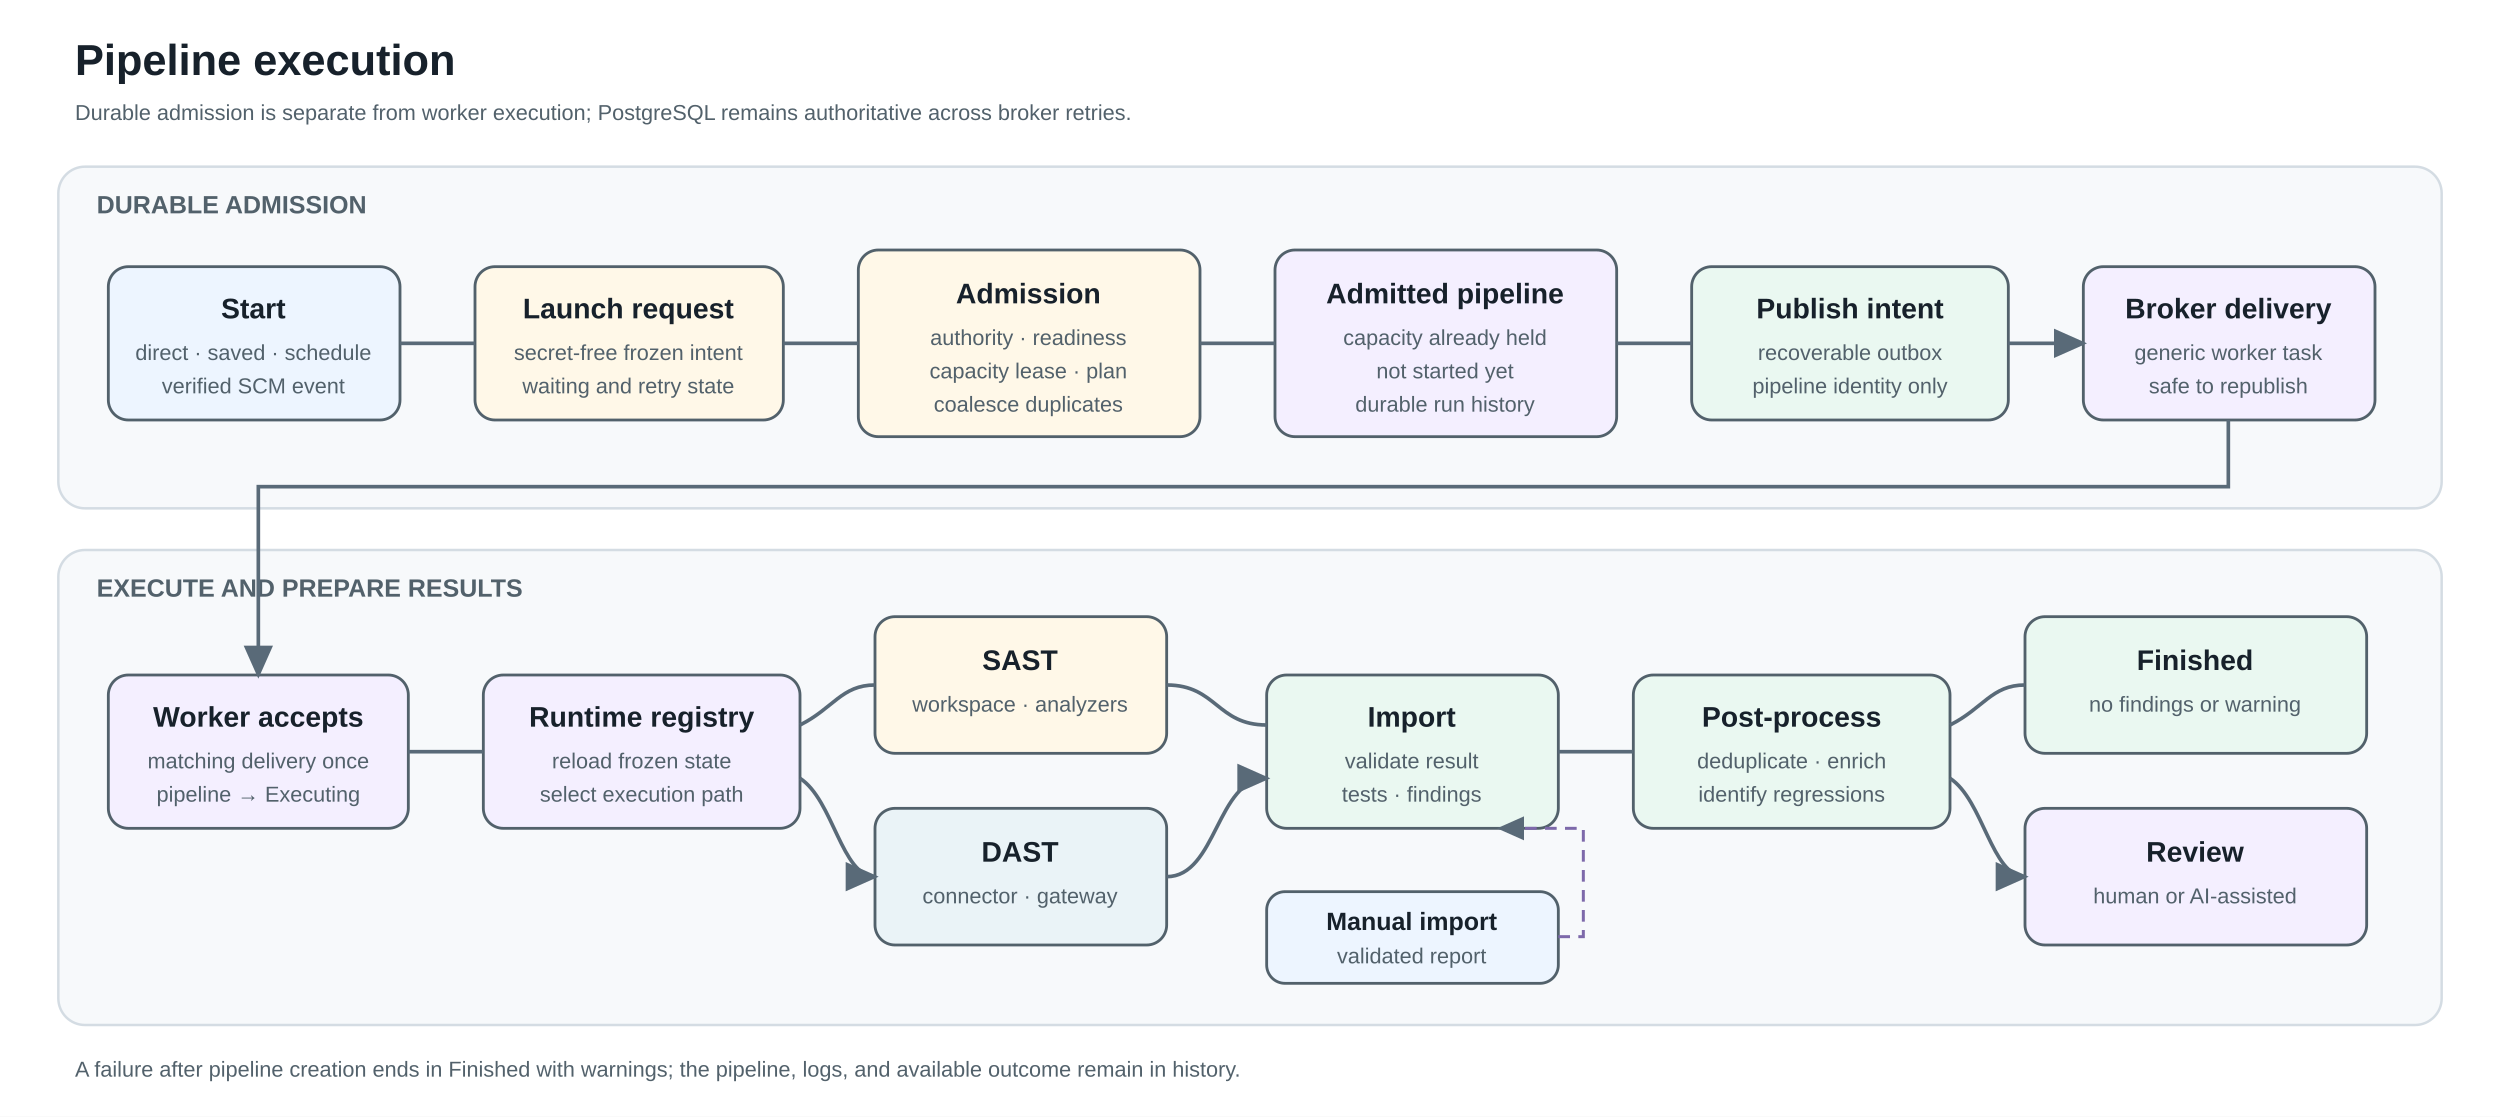
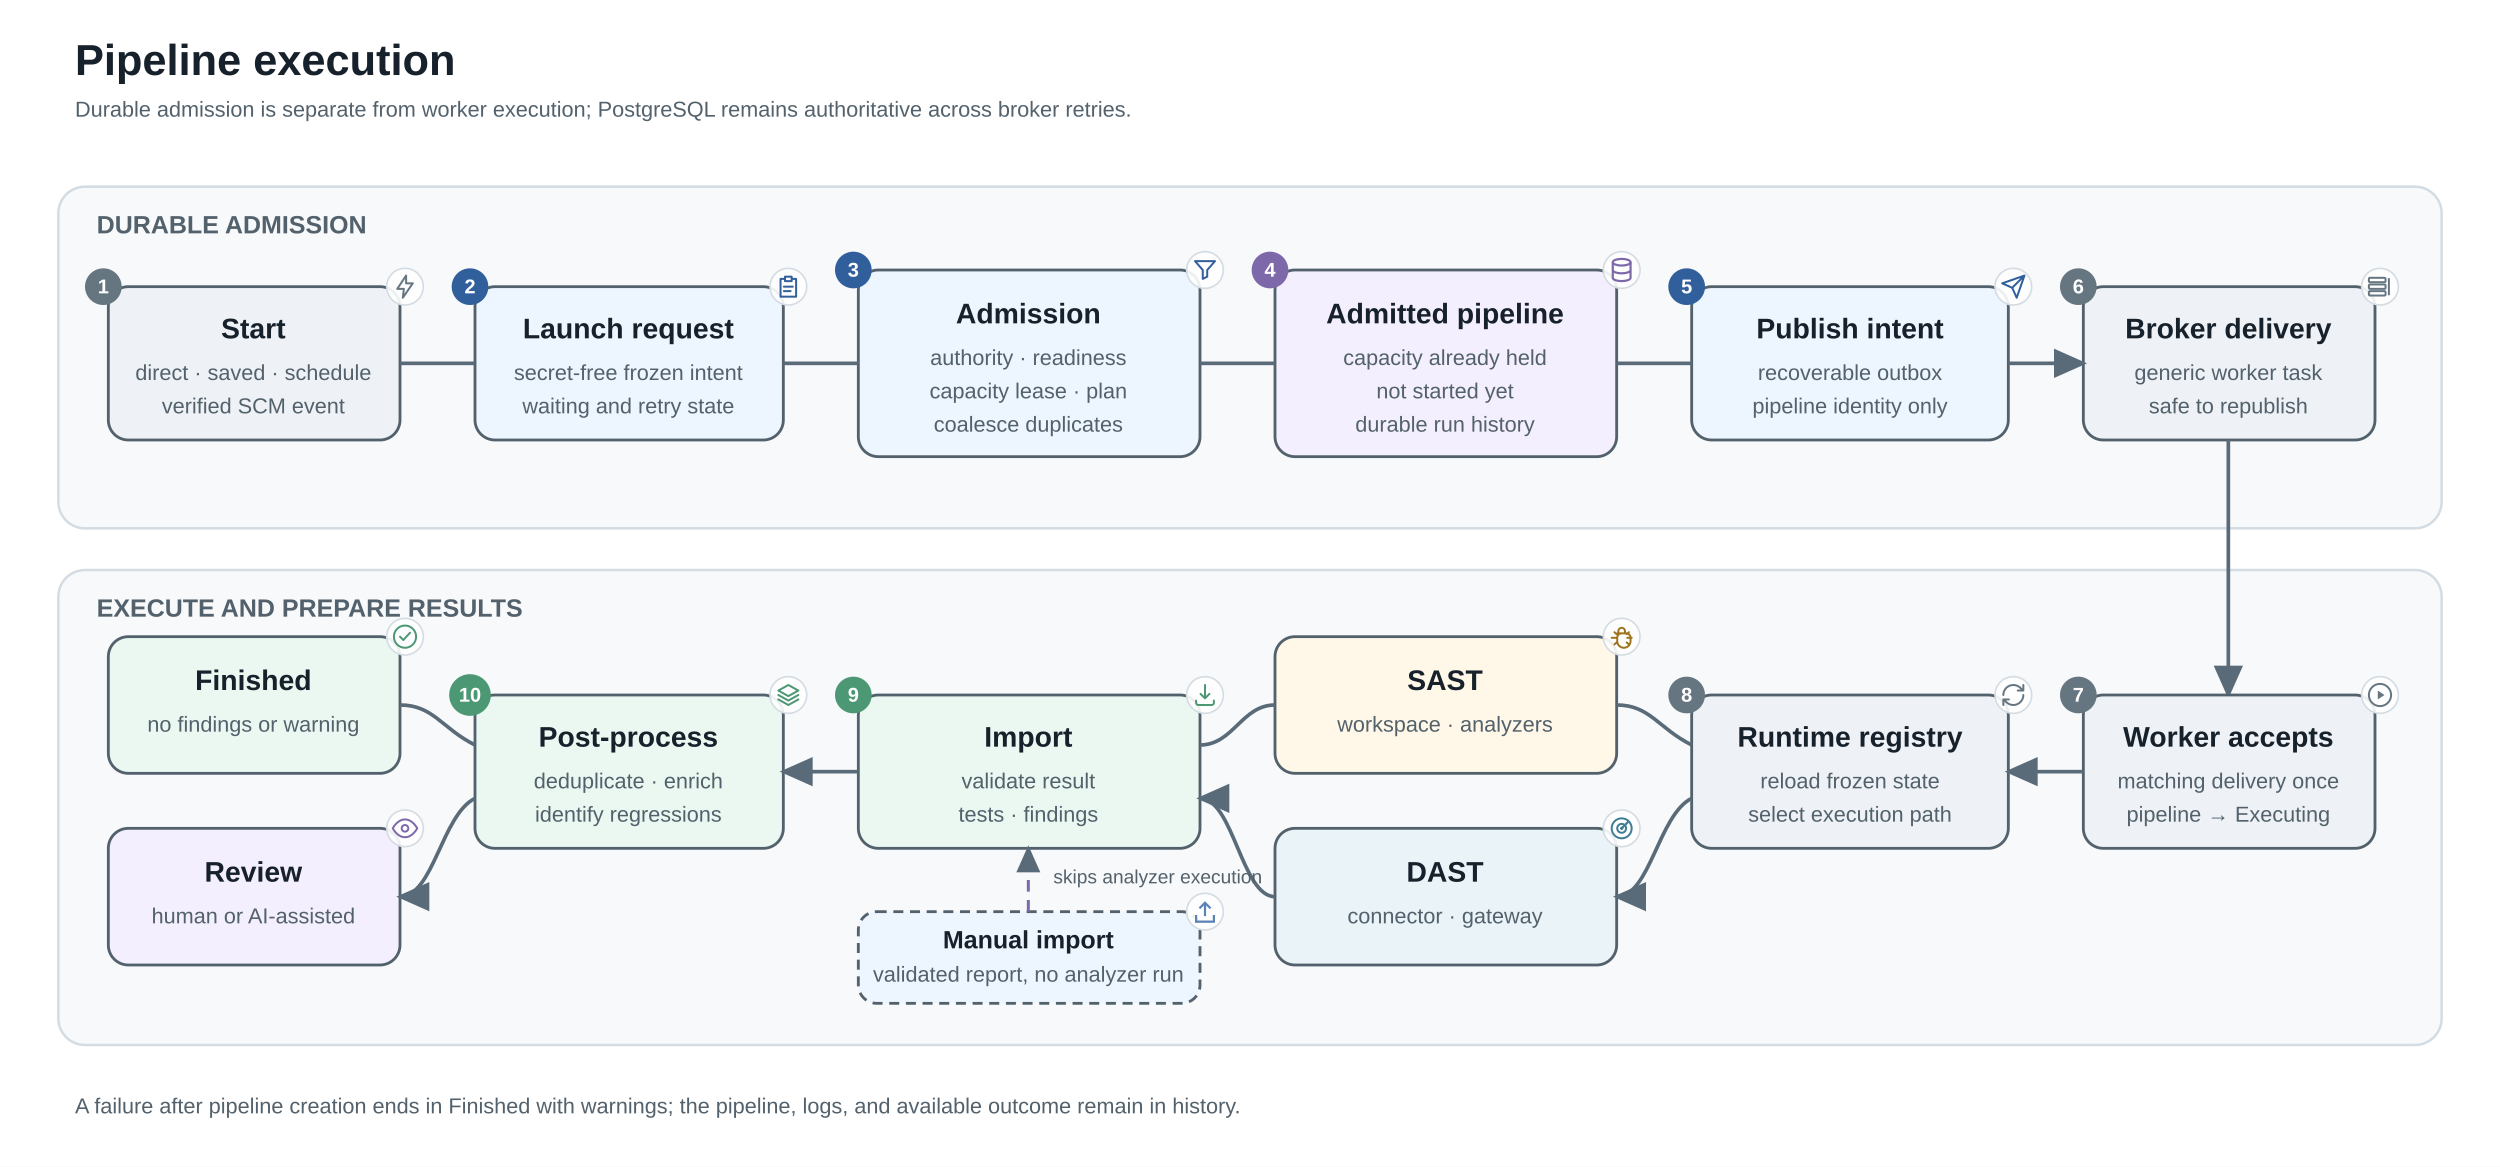
- <svg xmlns="http://www.w3.org/2000/svg" width="1500" height="670" viewBox="0 0 1500 670" role="img" aria-labelledby="title desc">
+ <svg xmlns="http://www.w3.org/2000/svg" width="1500" height="700" viewBox="0 0 1500 700" role="img" aria-labelledby="title desc">
  <defs>
    <marker id="arrow" markerWidth="9" markerHeight="8" refX="8" refY="4" orient="auto">
      <path d="M0 0L9 4L0 8Z" fill="#596a78" />
    </marker>
-     <style>text{font-family:Arial,sans-serif;fill:#17212b}.title{font-size:26px;font-weight:700}.zone-title{font-size:15px;font-weight:700;fill:#52616b}.head{font-size:17px;font-weight:700;text-anchor:middle}.body{font-size:13px;fill:#52616b;text-anchor:middle}.foot{font-size:13px;fill:#52616b}.zone{fill:#f7f9fb;stroke:#d4dce3;stroke-width:1.5}.box{stroke:#52616b;stroke-width:1.7}.flow{fill:none;stroke:#596a78;stroke-width:2.2;marker-end:url(#arrow)}.join{fill:none;stroke:#7d69aa;stroke-width:1.8;stroke-dasharray:7 5;marker-end:url(#arrow)}</style>
+     <style>
+       text{font-family:Arial,sans-serif;fill:#17212b}
+       .title{font-size:26px;font-weight:700}
+       .zone-title{font-size:15px;font-weight:700;fill:#52616b}
+       .head{font-size:17px;font-weight:700;text-anchor:middle}
+       .body{font-size:13px;fill:#52616b;text-anchor:middle}
+       .foot{font-size:13px;fill:#52616b}
+       .zone{fill:#f7f9fb;stroke:#d4dce3;stroke-width:1.5}
+       .box{stroke:#52616b;stroke-width:1.7}
+       .flow{fill:none;stroke:#596a78;stroke-width:2.2;marker-end:url(#arrow)}
+       .join{fill:none;stroke:#7d69aa;stroke-width:1.8;stroke-dasharray:7 5;marker-end:url(#arrow)}
+       .badge{font-size:12px;font-weight:700;fill:#fff;text-anchor:middle}
+       .edge{font-size:11.5px;fill:#52616b}
+       .chip{fill:#ffffff;fill-opacity:.9;stroke:#d4dce3;stroke-width:1}
+     </style>
+     <symbol id="ico-bolt" viewBox="0 0 24 24">
+       <path d="M13 2L5 14h6l-1 8 9-13h-6V2z" fill="none" stroke="currentColor" stroke-width="1.8" stroke-linejoin="round" />
+     </symbol>
+     <symbol id="ico-clipboard" viewBox="0 0 24 24">
+       <path d="M8 5H5v16h14V5h-3M9 3h6v4H9V3zM8 12h8M8 16h6" fill="none" stroke="currentColor" stroke-width="1.8" stroke-linecap="round" stroke-linejoin="round" />
+     </symbol>
+     <symbol id="ico-filter" viewBox="0 0 24 24">
+       <path fill="none" stroke="currentColor" stroke-width="1.8" stroke-linecap="round" stroke-linejoin="round" d="M3 4h18l-7 8v6l-4 2v-8z" />
+     </symbol>
+     <symbol id="ico-database" viewBox="0 0 24 24">
+       <ellipse cx="12" cy="5" rx="8" ry="3" fill="none" stroke="currentColor" stroke-width="2" />
+       <path d="M4 5v7c0 1.7 3.6 3 8 3s8-1.3 8-3V5M4 12v7c0 1.7 3.6 3 8 3s8-1.3 8-3v-7" fill="none" stroke="currentColor" stroke-width="2" />
+     </symbol>
+     <symbol id="ico-send" viewBox="0 0 24 24">
+       <path fill="none" stroke="currentColor" stroke-width="1.8" stroke-linecap="round" stroke-linejoin="round" d="M22 2 11 13M22 2l-7 20-4-9-9-4z" />
+     </symbol>
+     <symbol id="ico-queue" viewBox="0 0 24 24">
+       <rect x="2" y="4" width="15" height="4" rx="1" fill="none" stroke="currentColor" stroke-width="1.8" />
+       <rect x="2" y="10" width="15" height="4" rx="1" fill="none" stroke="currentColor" stroke-width="1.8" />
+       <rect x="2" y="16" width="15" height="4" rx="1" fill="none" stroke="currentColor" stroke-width="1.8" />
+       <path d="M20 5v14" stroke="currentColor" stroke-width="1.8" stroke-linecap="round" />
+     </symbol>
+     <symbol id="ico-play" viewBox="0 0 24 24">
+       <path fill="none" stroke="currentColor" stroke-width="1.8" stroke-linecap="round" stroke-linejoin="round" d="M12 22a10 10 0 1 0 0-20 10 10 0 0 0 0 20z" />
+       <path fill="currentColor" stroke="none" d="M10 8l6 4-6 4z" />
+     </symbol>
+     <symbol id="ico-refresh" viewBox="0 0 24 24">
+       <path fill="none" stroke="currentColor" stroke-width="1.8" stroke-linecap="round" stroke-linejoin="round" d="M3 12a9 9 0 0 1 15-6.7L21 8M21 3v5h-5M21 12a9 9 0 0 1-15 6.7L3 16M3 21v-5h5" />
+     </symbol>
+     <symbol id="ico-bug" viewBox="0 0 24 24">
+       <path fill="none" stroke="currentColor" stroke-width="1.8" stroke-linecap="round" stroke-linejoin="round" d="M9 9V7a3 3 0 1 1 6 0v2M8 9h8a4 4 0 0 1 4 4v3a6 6 0 0 1-12 0v-3a4 4 0 0 1 4-4zM3 13h4M17 13h4M5.5 8l2 1.8M18.5 8l-2 1.8M5.5 19l2-1.8M18.5 19l-2-1.8" />
+     </symbol>
+     <symbol id="ico-radar" viewBox="0 0 24 24">
+       <circle cx="12" cy="12" r="9" fill="none" stroke="currentColor" stroke-width="1.8" />
+       <circle cx="12" cy="12" r="4" fill="none" stroke="currentColor" stroke-width="1.8" />
+       <path d="M12 12l6-6" stroke="currentColor" stroke-width="2" />
+       <circle cx="12" cy="12" r="1.5" fill="currentColor" />
+     </symbol>
+     <symbol id="ico-download" viewBox="0 0 24 24">
+       <path fill="none" stroke="currentColor" stroke-width="1.8" stroke-linecap="round" stroke-linejoin="round" d="M12 3v12m0 0 4-4m-4 4-4-4M4 17v2a2 2 0 0 0 2 2h12a2 2 0 0 0 2-2v-2" />
+     </symbol>
+     <symbol id="ico-layers" viewBox="0 0 24 24">
+       <path d="M12 3l9 5-9 5-9-5 9-5zM3 12l9 5 9-5M3 16l9 5 9-5" fill="none" stroke="currentColor" stroke-width="1.8" stroke-linecap="round" stroke-linejoin="round" />
+     </symbol>
+     <symbol id="ico-check-circle" viewBox="0 0 24 24">
+       <path fill="none" stroke="currentColor" stroke-width="1.8" stroke-linecap="round" stroke-linejoin="round" d="M12 22a10 10 0 1 0 0-20 10 10 0 0 0 0 20zM7.5 12l3 3 6-6.5" />
+     </symbol>
+     <symbol id="ico-eye" viewBox="0 0 24 24">
+       <path fill="none" stroke="currentColor" stroke-width="1.8" stroke-linecap="round" stroke-linejoin="round" d="M1 12s4-8 11-8 11 8 11 8-4 8-11 8-11-8-11-8z" />
+       <circle cx="12" cy="12" r="3" fill="none" stroke="currentColor" stroke-width="1.8" />
+     </symbol>
+     <symbol id="ico-upload" viewBox="0 0 24 24">
+       <path d="M12 16V4M7 9l5-5 5 5M4 15v6h16v-6" fill="none" stroke="currentColor" stroke-width="2" />
+     </symbol>
  </defs>
-   <rect width="1500" height="670" fill="#ffffff" />
+   <rect width="1500" height="700" fill="#ffffff" />
  <text x="45" y="45" class="title">Pipeline execution</text>
-   <text x="45" y="72" class="foot">Durable admission is separate from worker execution; PostgreSQL remains authoritative across broker retries.</text>
-   <rect x="35" y="100" width="1430" height="205" rx="16" class="zone" />
-   <text x="58" y="128" class="zone-title">DURABLE ADMISSION</text>
-   <rect x="65" y="160" width="175" height="92" rx="12" class="box" fill="#edf5ff" />
-   <text x="152" y="191" class="head">Start</text>
-   <text x="152" y="216" class="body">direct · saved · schedule</text>
-   <text x="152" y="236" class="body">verified SCM event</text>
-   <rect x="285" y="160" width="185" height="92" rx="12" class="box" fill="#fff8e8" />
-   <text x="377" y="191" class="head">Launch request</text>
-   <text x="377" y="216" class="body">secret-free frozen intent</text>
-   <text x="377" y="236" class="body">waiting and retry state</text>
-   <rect x="515" y="150" width="205" height="112" rx="12" class="box" fill="#fff8e8" />
-   <text x="617" y="182" class="head">Admission</text>
-   <text x="617" y="207" class="body">authority · readiness</text>
-   <text x="617" y="227" class="body">capacity lease · plan</text>
-   <text x="617" y="247" class="body">coalesce duplicates</text>
-   <rect x="765" y="150" width="205" height="112" rx="12" class="box" fill="#f4efff" stroke="#7d69aa" />
-   <text x="867" y="182" class="head">Admitted pipeline</text>
-   <text x="867" y="207" class="body">capacity already held</text>
-   <text x="867" y="227" class="body">not started yet</text>
-   <text x="867" y="247" class="body">durable run history</text>
-   <rect x="1015" y="160" width="190" height="92" rx="12" class="box" fill="#eaf8f1" stroke="#4d9874" />
-   <text x="1110" y="191" class="head">Publish intent</text>
-   <text x="1110" y="216" class="body">recoverable outbox</text>
-   <text x="1110" y="236" class="body">pipeline identity only</text>
-   <rect x="1250" y="160" width="175" height="92" rx="12" class="box" fill="#f4efff" stroke="#7d69aa" />
-   <text x="1337" y="191" class="head">Broker delivery</text>
-   <text x="1337" y="216" class="body">generic worker task</text>
-   <text x="1337" y="236" class="body">safe to republish</text>
-   <path d="M240 206H285M470 206H515M720 206H765M970 206H1015M1205 206H1250" class="flow" />
-   <rect x="35" y="330" width="1430" height="285" rx="16" class="zone" />
-   <text x="58" y="358" class="zone-title">EXECUTE AND PREPARE RESULTS</text>
-   <rect x="65" y="405" width="180" height="92" rx="12" class="box" fill="#f4efff" stroke="#7d69aa" />
-   <text x="155" y="436" class="head">Worker accepts</text>
-   <text x="155" y="461" class="body">matching delivery once</text>
-   <text x="155" y="481" class="body">pipeline → Executing</text>
-   <rect x="290" y="405" width="190" height="92" rx="12" class="box" fill="#f4efff" stroke="#7d69aa" />
-   <text x="385" y="436" class="head">Runtime registry</text>
-   <text x="385" y="461" class="body">reload frozen state</text>
-   <text x="385" y="481" class="body">select execution path</text>
-   <rect x="525" y="370" width="175" height="82" rx="12" class="box" fill="#fff8e8" stroke="#9e751d" />
-   <text x="612" y="402" class="head">SAST</text>
-   <text x="612" y="427" class="body">workspace · analyzers</text>
-   <rect x="525" y="485" width="175" height="82" rx="12" class="box" fill="#eaf3f7" stroke="#3f7d92" />
-   <text x="612" y="517" class="head">DAST</text>
-   <text x="612" y="542" class="body">connector · gateway</text>
-   <rect x="760" y="405" width="175" height="92" rx="12" class="box" fill="#eaf8f1" stroke="#4d9874" />
-   <text x="847" y="436" class="head">Import</text>
-   <text x="847" y="461" class="body">validate result</text>
-   <text x="847" y="481" class="body">tests · findings</text>
-   <rect x="980" y="405" width="190" height="92" rx="12" class="box" fill="#eaf8f1" stroke="#4d9874" />
-   <text x="1075" y="436" class="head">Post-process</text>
-   <text x="1075" y="461" class="body">deduplicate · enrich</text>
-   <text x="1075" y="481" class="body">identify regressions</text>
-   <rect x="1215" y="370" width="205" height="82" rx="12" class="box" fill="#eaf8f1" stroke="#4d9874" />
-   <text x="1317" y="402" class="head">Finished</text>
-   <text x="1317" y="427" class="body">no findings or warning</text>
-   <rect x="1215" y="485" width="205" height="82" rx="12" class="box" fill="#f4efff" stroke="#7d69aa" />
-   <text x="1317" y="517" class="head">Review</text>
-   <text x="1317" y="542" class="body">human or AI-assisted</text>
-   <path d="M1337 252V292H155V405" class="flow" />
-   <path d="M245 451H290M480 435C500 425 505 411 525 411M480 467C500 480 505 526 525 526" class="flow" />
-   <path d="M700 411C730 411 730 435 760 435M700 526C730 526 730 467 760 467" class="flow" />
-   <path d="M935 451H980M1170 435C1190 425 1195 411 1215 411M1170 467C1190 480 1195 526 1215 526" class="flow" />
-   <rect x="760" y="535" width="175" height="55" rx="11" class="box" fill="#edf5ff" />
-   <text x="847" y="558" class="head" style="font-size:15px">Manual import</text>
-   <text x="847" y="578" class="body">validated report</text>
-   <path d="M935 562H950V497H900" class="join" />
-   <text x="45" y="646" class="foot">A failure after pipeline creation ends in Finished with warnings; the pipeline, logs, and available outcome remain in history.</text>
+   <text x="45" y="70" class="foot">Durable admission is separate from worker execution; PostgreSQL remains authoritative across broker retries.</text>
+   <rect x="35" y="112" width="1430" height="205" rx="16" class="zone" />
+   <text x="58" y="140" class="zone-title">DURABLE ADMISSION</text>
+   <rect class="box" x="65" y="172" width="175" height="92" rx="12" fill="#eef2f6" stroke="#667681" />
+   <circle cx="62" cy="172" r="11" fill="#667681" />
+   <text class="badge" x="62" y="176">1</text>
+   <text class="head" x="152" y="203">Start</text>
+   <text class="body" x="152" y="228">direct · saved · schedule</text>
+   <text class="body" x="152" y="248">verified SCM event</text>
+   <circle cx="243" cy="172" r="11" class="chip" />
+   <g color="#667681">
+     <use href="#ico-bolt" x="235" y="164" width="16" height="16" />
+   </g>
+   <rect class="box" x="285" y="172" width="185" height="92" rx="12" fill="#edf5ff" stroke="#315f9c" />
+   <circle cx="282" cy="172" r="11" fill="#315f9c" />
+   <text class="badge" x="282" y="176">2</text>
+   <text class="head" x="377" y="203">Launch request</text>
+   <text class="body" x="377" y="228">secret-free frozen intent</text>
+   <text class="body" x="377" y="248">waiting and retry state</text>
+   <circle cx="473" cy="172" r="11" class="chip" />
+   <g color="#315f9c">
+     <use href="#ico-clipboard" x="465" y="164" width="16" height="16" />
+   </g>
+   <rect class="box" x="515" y="162" width="205" height="112" rx="12" fill="#edf5ff" stroke="#315f9c" />
+   <circle cx="512" cy="162" r="11" fill="#315f9c" />
+   <text class="badge" x="512" y="166">3</text>
+   <text class="head" x="617" y="194">Admission</text>
+   <text class="body" x="617" y="219">authority · readiness</text>
+   <text class="body" x="617" y="239">capacity lease · plan</text>
+   <text class="body" x="617" y="259">coalesce duplicates</text>
+   <circle cx="723" cy="162" r="11" class="chip" />
+   <g color="#315f9c">
+     <use href="#ico-filter" x="715" y="154" width="16" height="16" />
+   </g>
+   <rect class="box" x="765" y="162" width="205" height="112" rx="12" fill="#f4efff" stroke="#7d69aa" />
+   <circle cx="762" cy="162" r="11" fill="#7d69aa" />
+   <text class="badge" x="762" y="166">4</text>
+   <text class="head" x="867" y="194">Admitted pipeline</text>
+   <text class="body" x="867" y="219">capacity already held</text>
+   <text class="body" x="867" y="239">not started yet</text>
+   <text class="body" x="867" y="259">durable run history</text>
+   <circle cx="973" cy="162" r="11" class="chip" />
+   <g color="#7d69aa">
+     <use href="#ico-database" x="965" y="154" width="16" height="16" />
+   </g>
+   <rect class="box" x="1015" y="172" width="190" height="92" rx="12" fill="#edf5ff" stroke="#315f9c" />
+   <circle cx="1012" cy="172" r="11" fill="#315f9c" />
+   <text class="badge" x="1012" y="176">5</text>
+   <text class="head" x="1110" y="203">Publish intent</text>
+   <text class="body" x="1110" y="228">recoverable outbox</text>
+   <text class="body" x="1110" y="248">pipeline identity only</text>
+   <circle cx="1208" cy="172" r="11" class="chip" />
+   <g color="#315f9c">
+     <use href="#ico-send" x="1200" y="164" width="16" height="16" />
+   </g>
+   <rect class="box" x="1250" y="172" width="175" height="92" rx="12" fill="#eef2f6" stroke="#667681" />
+   <circle cx="1247" cy="172" r="11" fill="#667681" />
+   <text class="badge" x="1247" y="176">6</text>
+   <text class="head" x="1337" y="203">Broker delivery</text>
+   <text class="body" x="1337" y="228">generic worker task</text>
+   <text class="body" x="1337" y="248">safe to republish</text>
+   <circle cx="1428" cy="172" r="11" class="chip" />
+   <g color="#667681">
+     <use href="#ico-queue" x="1420" y="164" width="16" height="16" />
+   </g>
+   <path d="M240 218H285M470 218H515M720 218H765M970 218H1015M1205 218H1250" class="flow" />
+   <rect x="35" y="342" width="1430" height="285" rx="16" class="zone" />
+   <text x="58" y="370" class="zone-title">EXECUTE AND PREPARE RESULTS</text>
+   <path class="flow" d="M1337 264V417" />
+   <rect class="box" x="1250" y="417" width="175" height="92" rx="12" fill="#eef2f6" stroke="#667681" />
+   <circle cx="1247" cy="417" r="11" fill="#667681" />
+   <text class="badge" x="1247" y="421">7</text>
+   <text class="head" x="1337" y="448">Worker accepts</text>
+   <text class="body" x="1337" y="473">matching delivery once</text>
+   <text class="body" x="1337" y="493">pipeline → Executing</text>
+   <circle cx="1428" cy="417" r="11" class="chip" />
+   <g color="#667681">
+     <use href="#ico-play" x="1420" y="409" width="16" height="16" />
+   </g>
+   <rect class="box" x="1015" y="417" width="190" height="92" rx="12" fill="#eef2f6" stroke="#667681" />
+   <circle cx="1012" cy="417" r="11" fill="#667681" />
+   <text class="badge" x="1012" y="421">8</text>
+   <text class="head" x="1110" y="448">Runtime registry</text>
+   <text class="body" x="1110" y="473">reload frozen state</text>
+   <text class="body" x="1110" y="493">select execution path</text>
+   <circle cx="1208" cy="417" r="11" class="chip" />
+   <g color="#667681">
+     <use href="#ico-refresh" x="1200" y="409" width="16" height="16" />
+   </g>
+   <rect class="box" x="765" y="382" width="205" height="82" rx="12" fill="#fff8e8" stroke="#9e751d" />
+   <text class="head" x="867" y="414">SAST</text>
+   <text class="body" x="867" y="439">workspace · analyzers</text>
+   <circle cx="973" cy="382" r="11" class="chip" />
+   <g color="#9e751d">
+     <use href="#ico-bug" x="965" y="374" width="16" height="16" />
+   </g>
+   <rect class="box" x="765" y="497" width="205" height="82" rx="12" fill="#eaf3f7" stroke="#3f7d92" />
+   <text class="head" x="867" y="529">DAST</text>
+   <text class="body" x="867" y="554">connector · gateway</text>
+   <circle cx="973" cy="497" r="11" class="chip" />
+   <g color="#3f7d92">
+     <use href="#ico-radar" x="965" y="489" width="16" height="16" />
+   </g>
+   <rect class="box" x="515" y="417" width="205" height="92" rx="12" fill="#eaf8f1" stroke="#4d9874" />
+   <circle cx="512" cy="417" r="11" fill="#4d9874" />
+   <text class="badge" x="512" y="421">9</text>
+   <text class="head" x="617" y="448">Import</text>
+   <text class="body" x="617" y="473">validate result</text>
+   <text class="body" x="617" y="493">tests · findings</text>
+   <circle cx="723" cy="417" r="11" class="chip" />
+   <g color="#4d9874">
+     <use href="#ico-download" x="715" y="409" width="16" height="16" />
+   </g>
+   <rect class="box" x="285" y="417" width="185" height="92" rx="12" fill="#eaf8f1" stroke="#4d9874" />
+   <circle cx="282" cy="417" r="12.5" fill="#4d9874" />
+   <text class="badge" x="282" y="421">10</text>
+   <text class="head" x="377" y="448">Post-process</text>
+   <text class="body" x="377" y="473">deduplicate · enrich</text>
+   <text class="body" x="377" y="493">identify regressions</text>
+   <circle cx="473" cy="417" r="11" class="chip" />
+   <g color="#4d9874">
+     <use href="#ico-layers" x="465" y="409" width="16" height="16" />
+   </g>
+   <rect class="box" x="65" y="382" width="175" height="82" rx="12" fill="#eaf8f1" stroke="#4d9874" />
+   <text class="head" x="152" y="414">Finished</text>
+   <text class="body" x="152" y="439">no findings or warning</text>
+   <circle cx="243" cy="382" r="11" class="chip" />
+   <g color="#4d9874">
+     <use href="#ico-check-circle" x="235" y="374" width="16" height="16" />
+   </g>
+   <rect class="box" x="65" y="497" width="175" height="82" rx="12" fill="#f4efff" stroke="#7d69aa" />
+   <text class="head" x="152" y="529">Review</text>
+   <text class="body" x="152" y="554">human or AI-assisted</text>
+   <circle cx="243" cy="497" r="11" class="chip" />
+   <g color="#7d69aa">
+     <use href="#ico-eye" x="235" y="489" width="16" height="16" />
+   </g>
+   <path d="M1250 463H1205" class="flow" />
+   <path d="M1015 447C995 437 990 423 970 423M1015 479C995 489 990 538 970 538" class="flow" />
+   <path d="M765 423C745 423 740 447 720 447M765 538C745 538 740 479 720 479" class="flow" />
+   <path d="M515 463H470" class="flow" />
+   <path d="M285 447C265 437 260 423 240 423M285 479C265 489 260 538 240 538" class="flow" />
+   <rect x="515" y="547" width="205" height="55" rx="11" class="box" fill="#edf5ff" stroke="#5c83b6" stroke-dasharray="6 4" />
+   <text class="head" x="617" y="569" style="font-size:15px">Manual import</text>
+   <text class="body" x="617" y="589">validated report, no analyzer run</text>
+   <circle cx="723" cy="547" r="11" class="chip" />
+   <g color="#5c83b6">
+     <use href="#ico-upload" x="715" y="539" width="16" height="16" />
+   </g>
+   <path d="M617 547V509" class="join" />
+   <text class="edge" x="632" y="530">skips analyzer execution</text>
+   <text x="45" y="668" class="foot">A failure after pipeline creation ends in Finished with warnings; the pipeline, logs, and available outcome remain in history.</text>
</svg>
